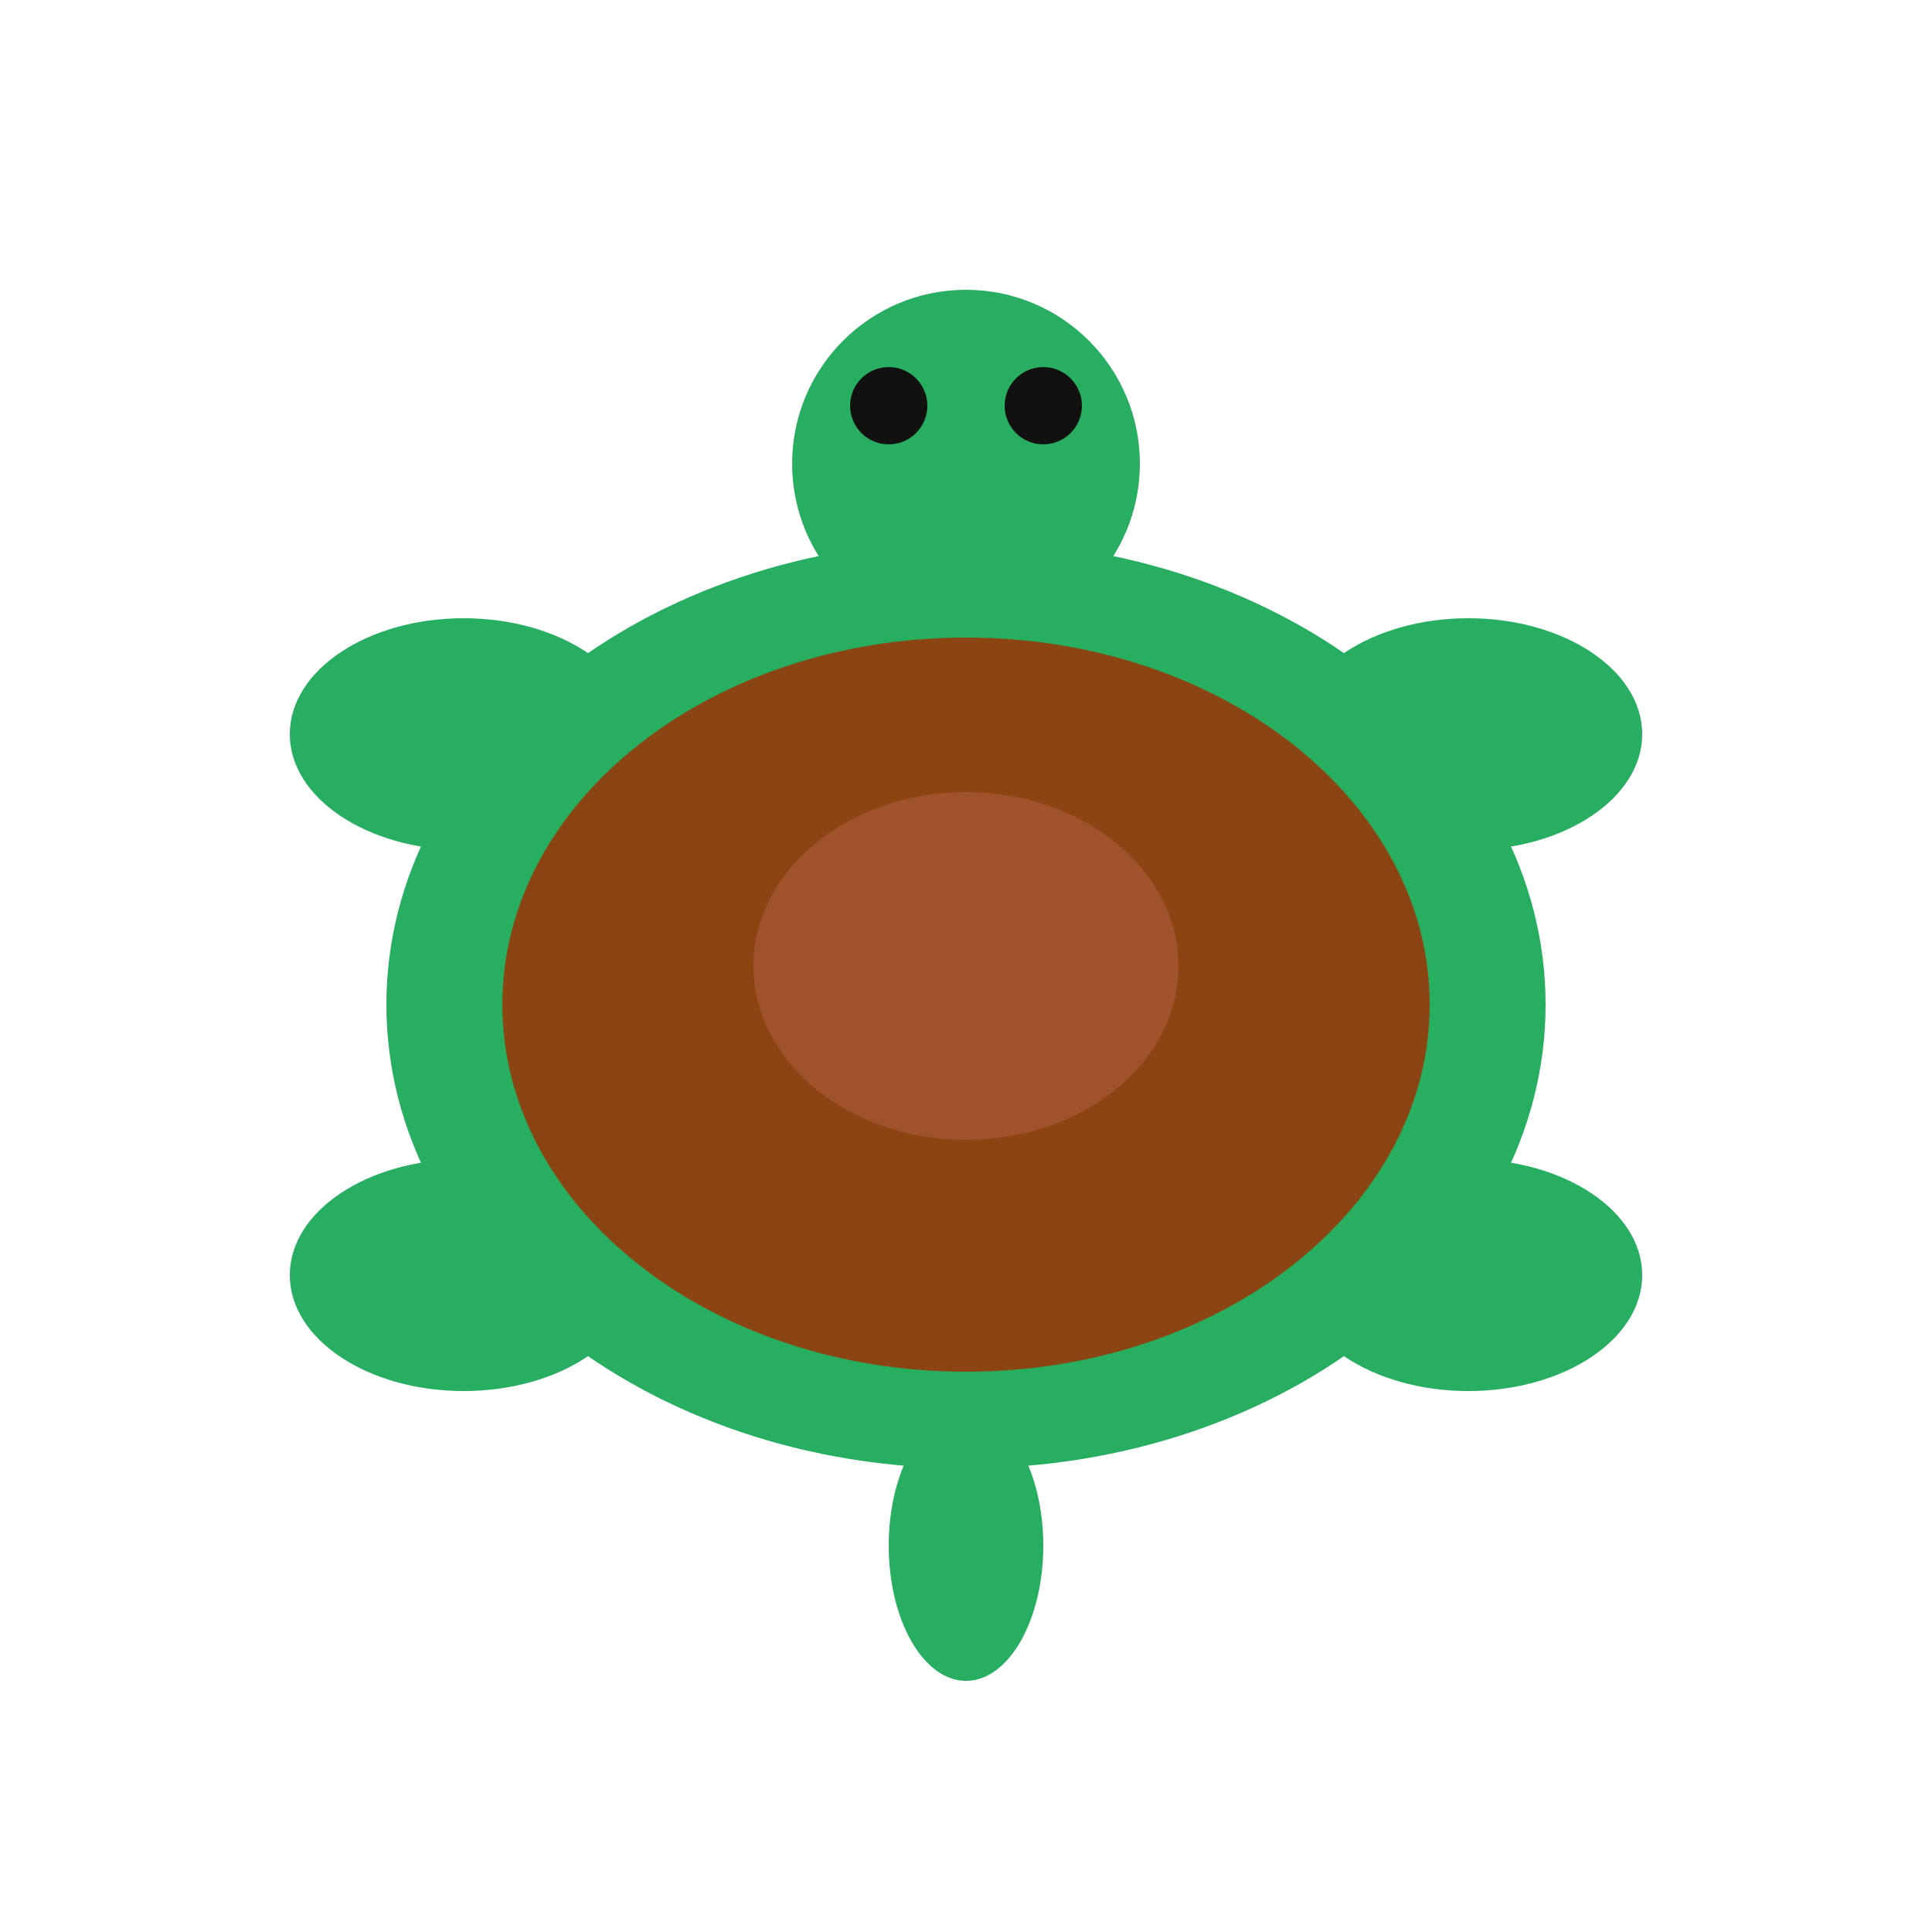
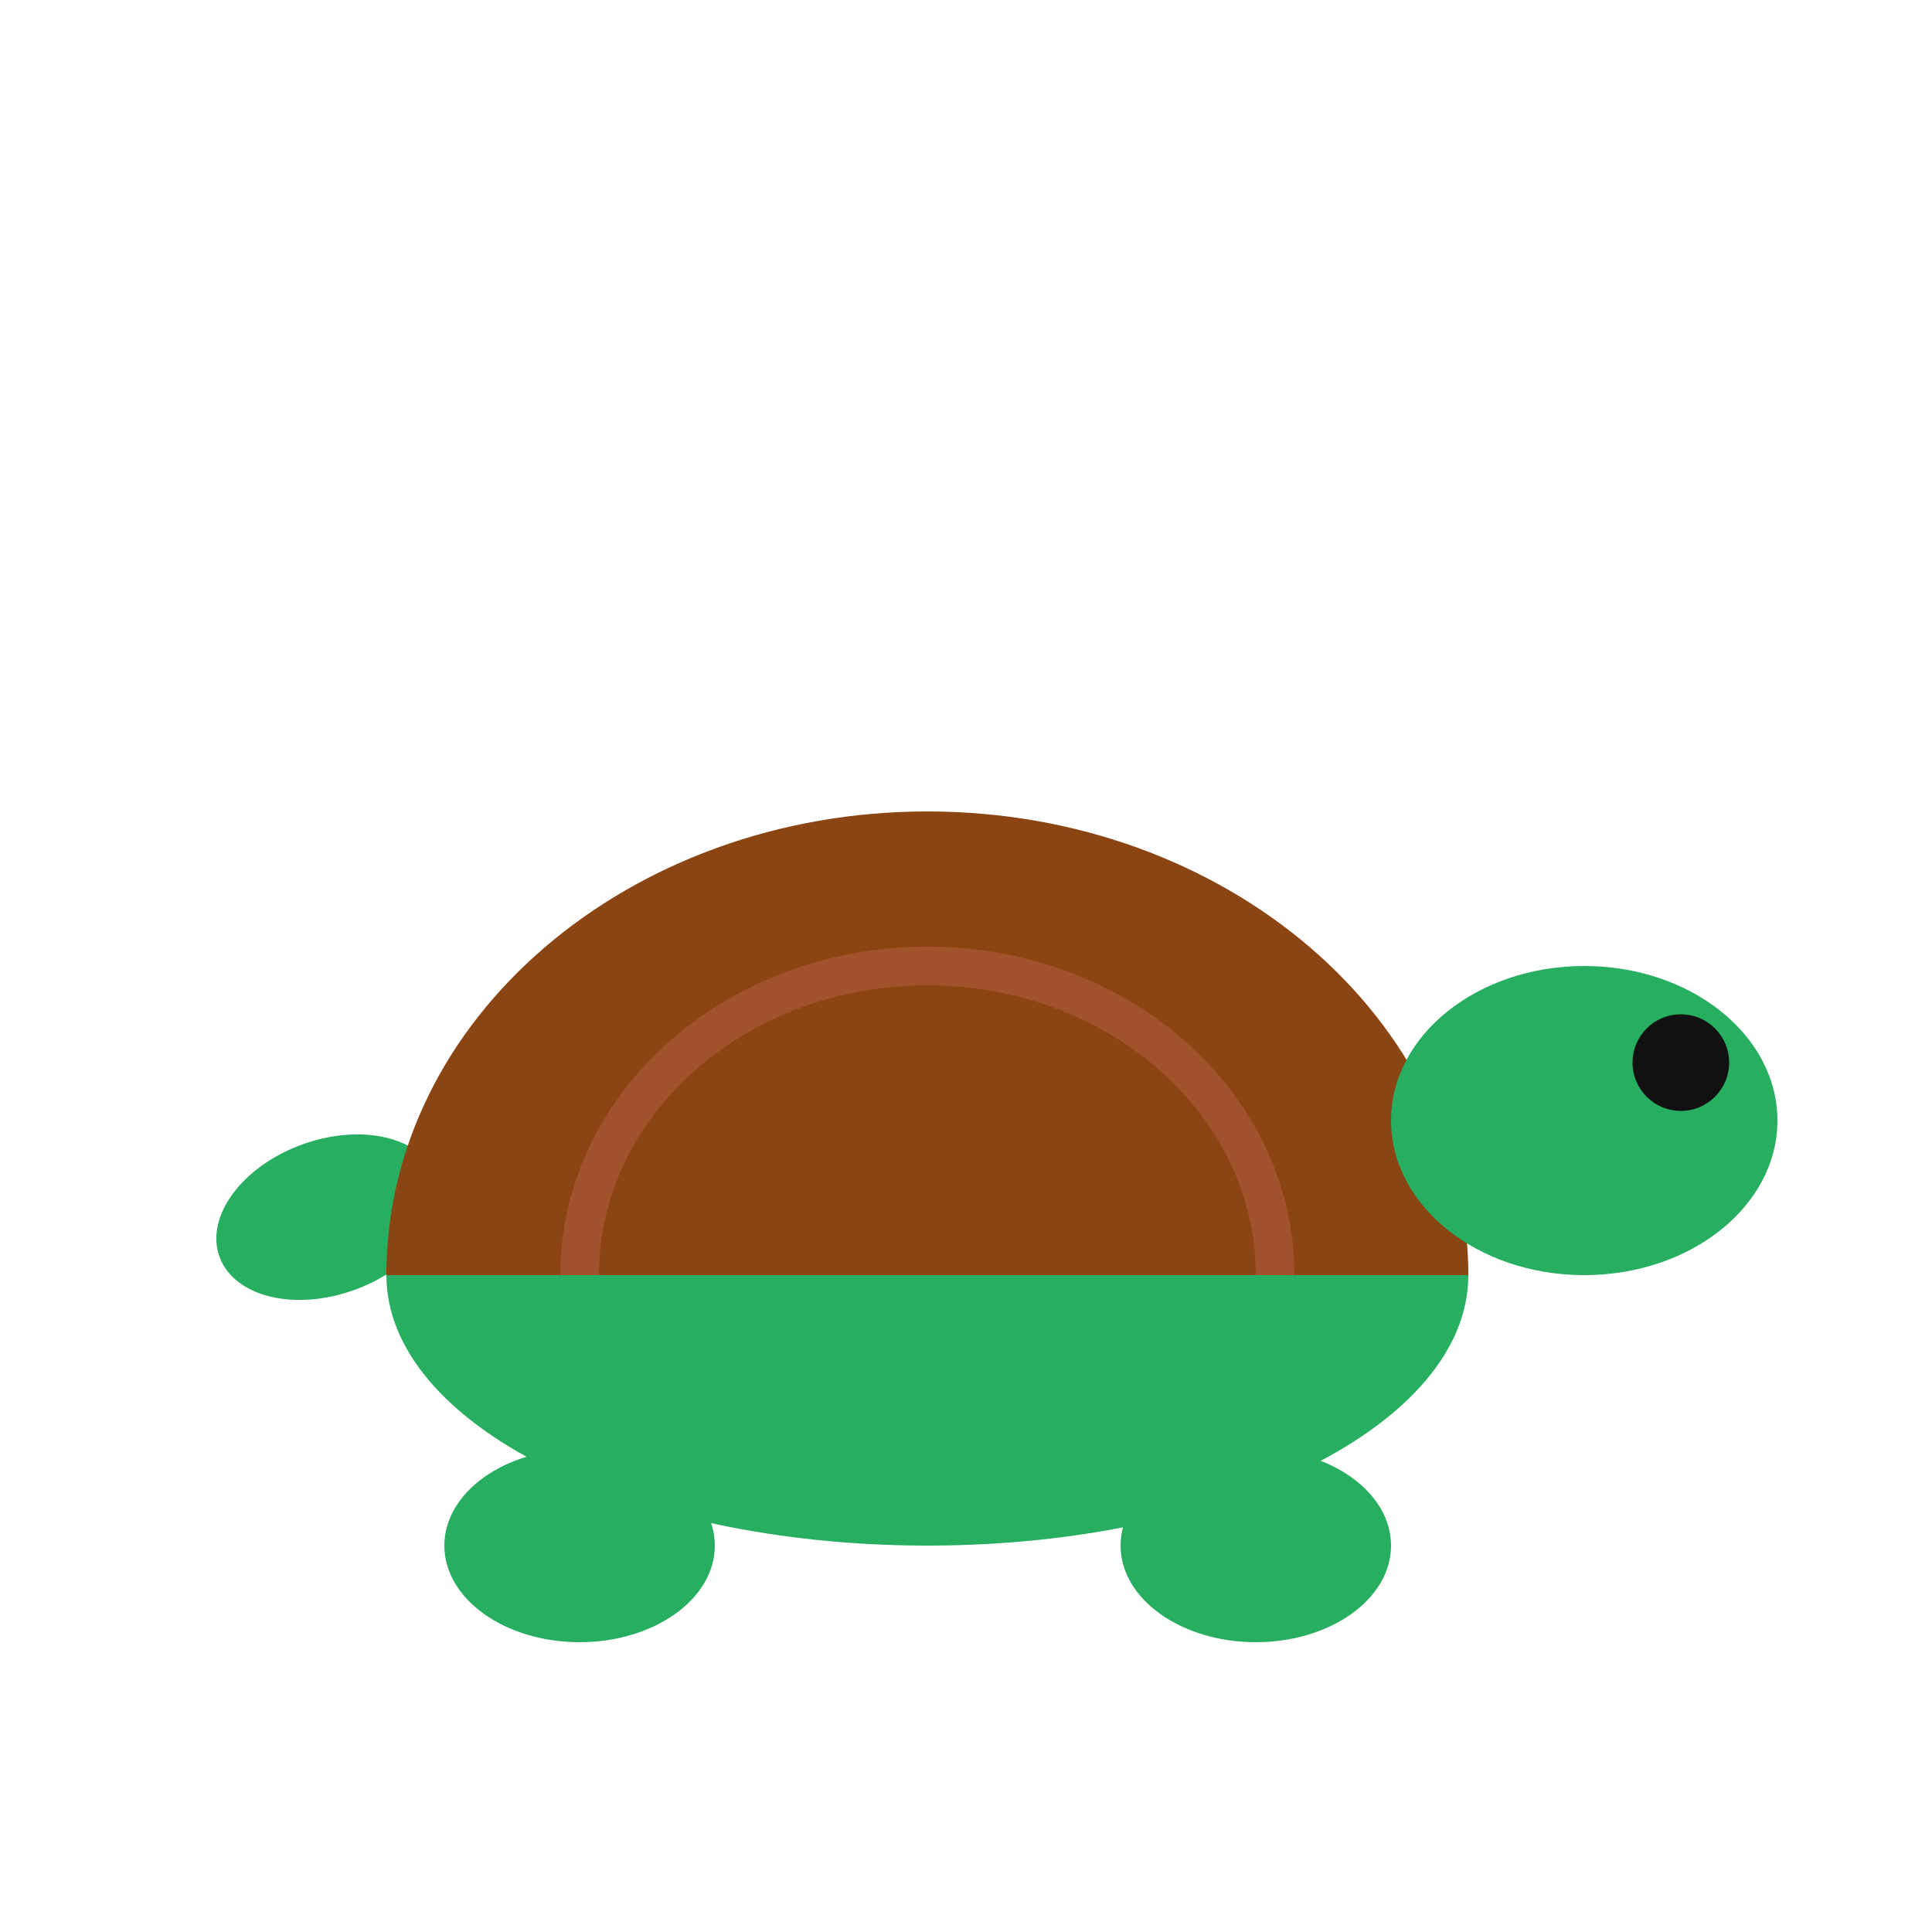
<svg xmlns="http://www.w3.org/2000/svg" viewBox="0 0 100 100">
-   <ellipse cx="24" cy="38" rx="9" ry="6" fill="#27AE60" />
-   <ellipse cx="76" cy="38" rx="9" ry="6" fill="#27AE60" />
-   <ellipse cx="24" cy="66" rx="9" ry="6" fill="#27AE60" />
-   <ellipse cx="76" cy="66" rx="9" ry="6" fill="#27AE60" />
-   <ellipse cx="50" cy="80" rx="4" ry="7" fill="#27AE60" />
-   <ellipse cx="50" cy="52" rx="30" ry="24" fill="#27AE60" />
-   <circle cx="50" cy="24" r="9" fill="#27AE60" />
-   <ellipse cx="50" cy="52" rx="24" ry="19" fill="#8B4513" />
-   <ellipse cx="50" cy="50" rx="11" ry="9" fill="#A0522D" />
-   <circle cx="46" cy="21" r="2" fill="#111" />
-   <circle cx="54" cy="21" r="2" fill="#111" />
+   <ellipse cx="17" cy="63" rx="6" ry="4" fill="#27AE60" transform="rotate(-20 17 63)" />
+   <ellipse cx="30" cy="80" rx="7" ry="5" fill="#27AE60" />
+   <ellipse cx="65" cy="80" rx="7" ry="5" fill="#27AE60" />
+   <ellipse cx="48" cy="66" rx="28" ry="14" fill="#27AE60" />
+   <path d="M 20 66 A 28 24 0 0 1 76 66 Z" fill="#8B4513" />
+   <path d="M 30 66 A 18 16 0 0 1 66 66" fill="none" stroke="#A0522D" stroke-width="2" />
+   <ellipse cx="82" cy="58" rx="10" ry="8" fill="#27AE60" />
+   <circle cx="87" cy="55" r="2.5" fill="#111" />
</svg>
